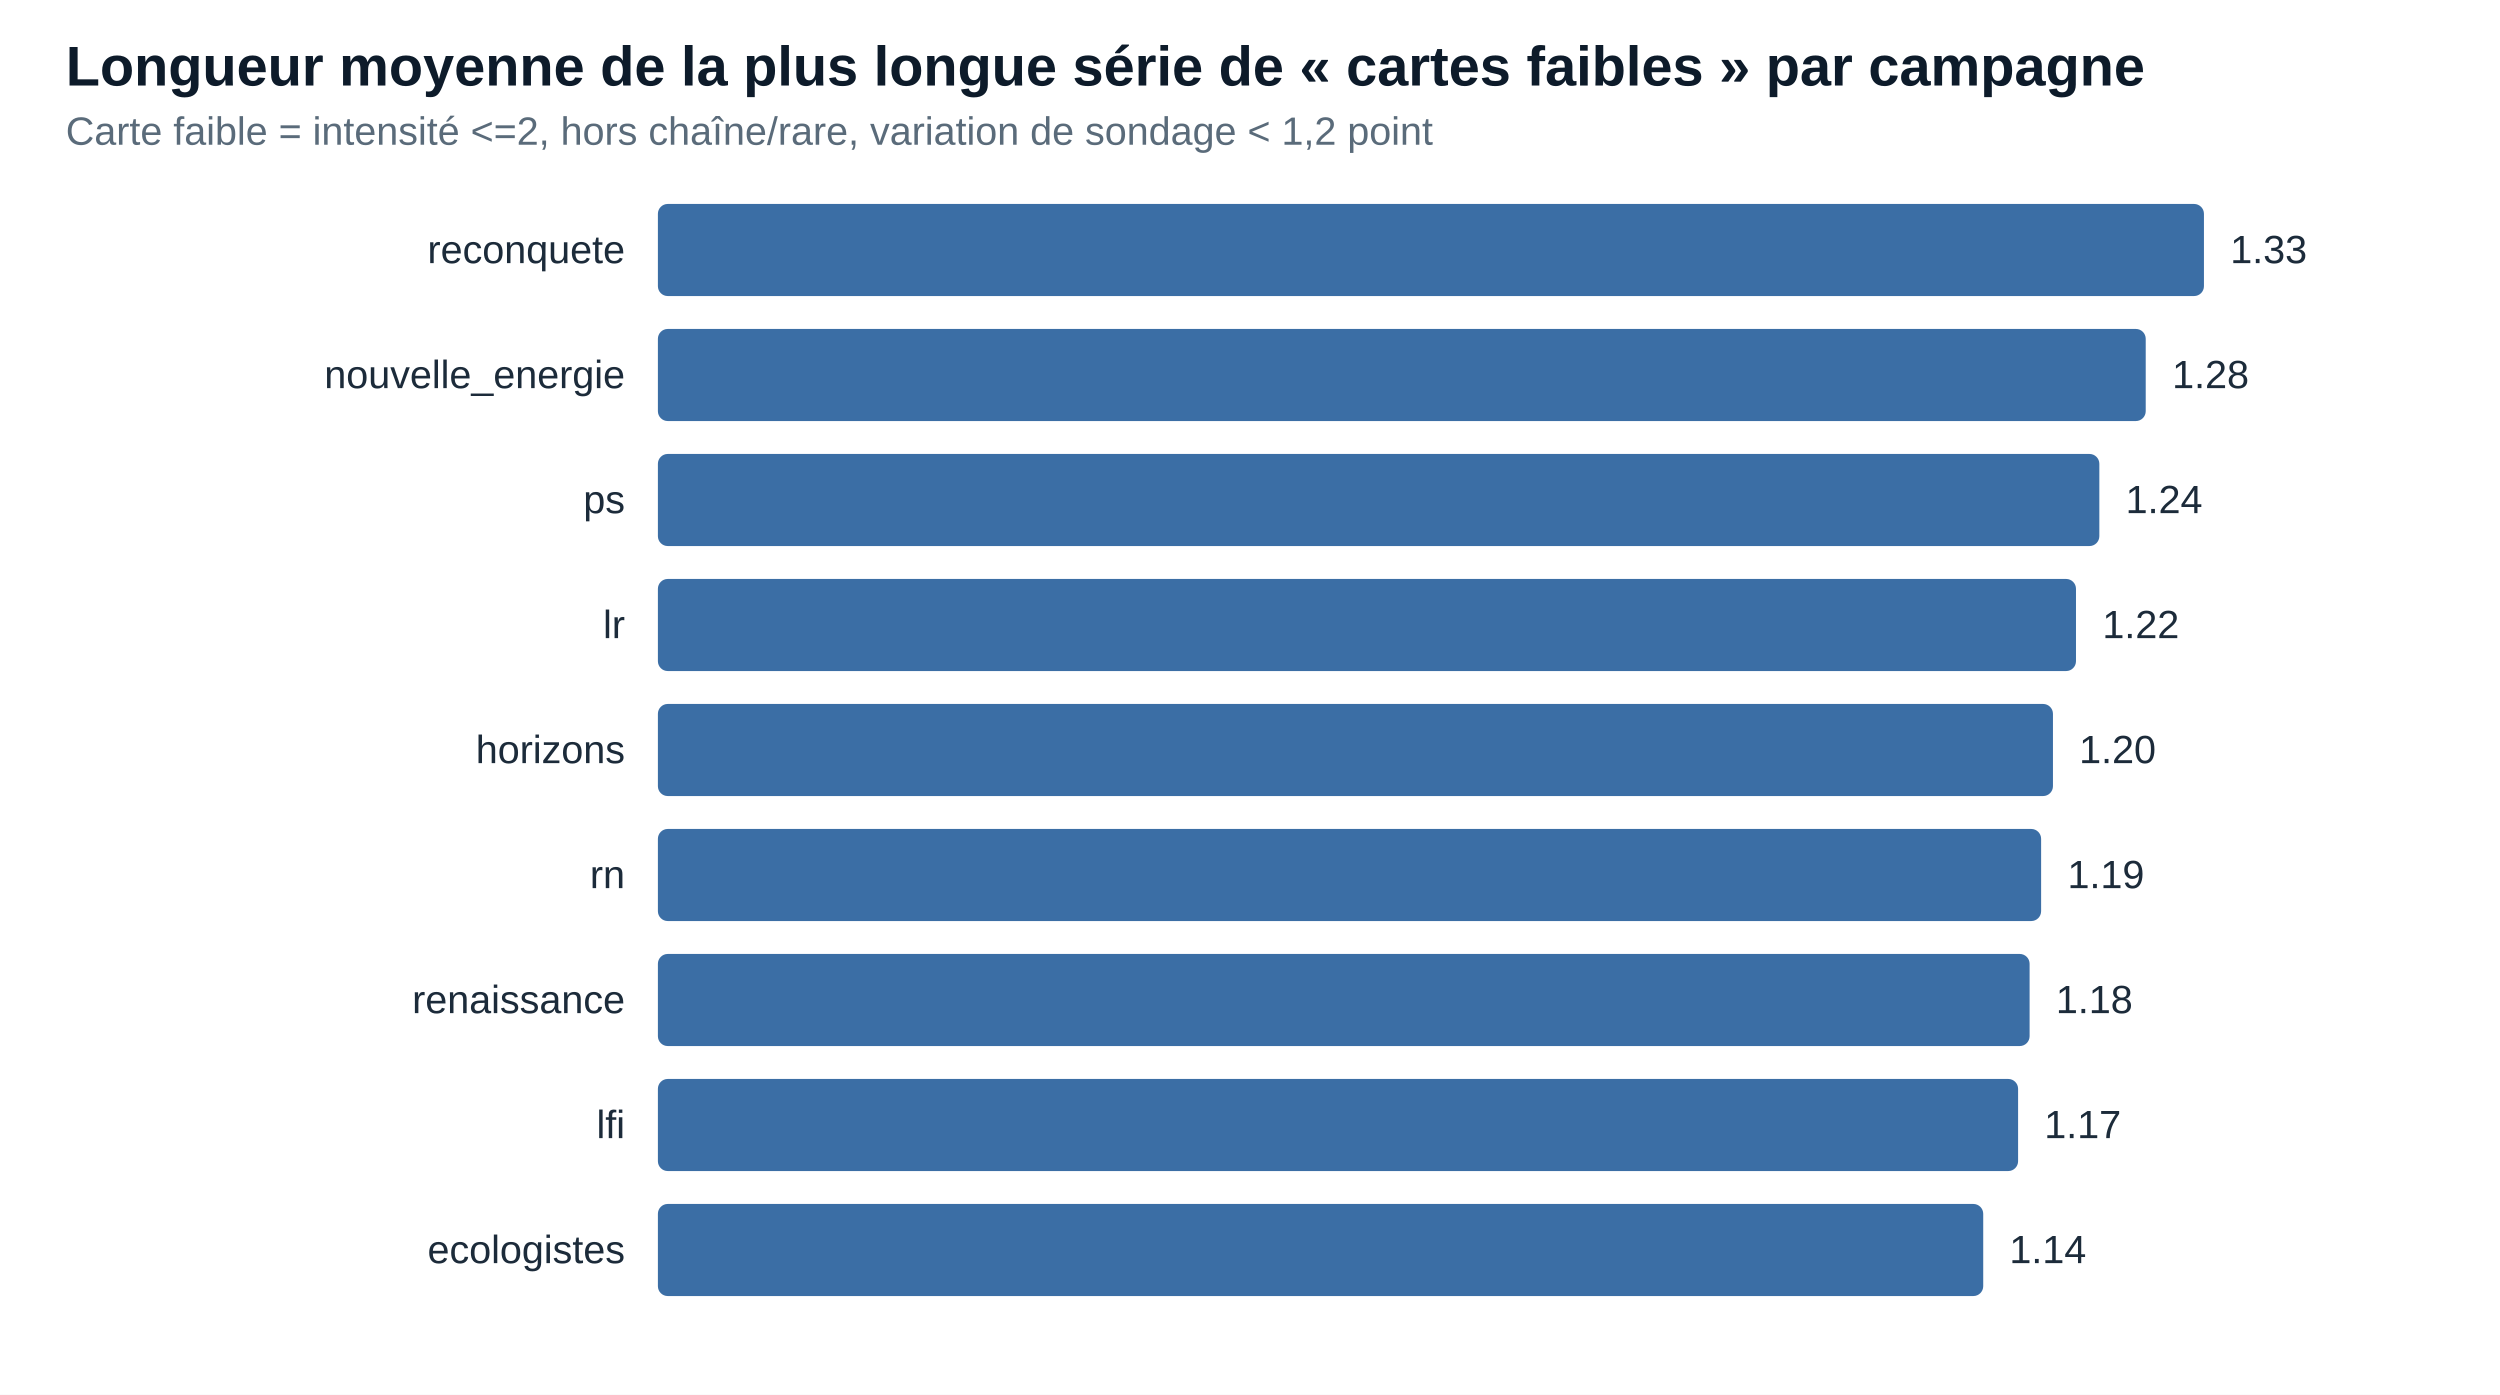
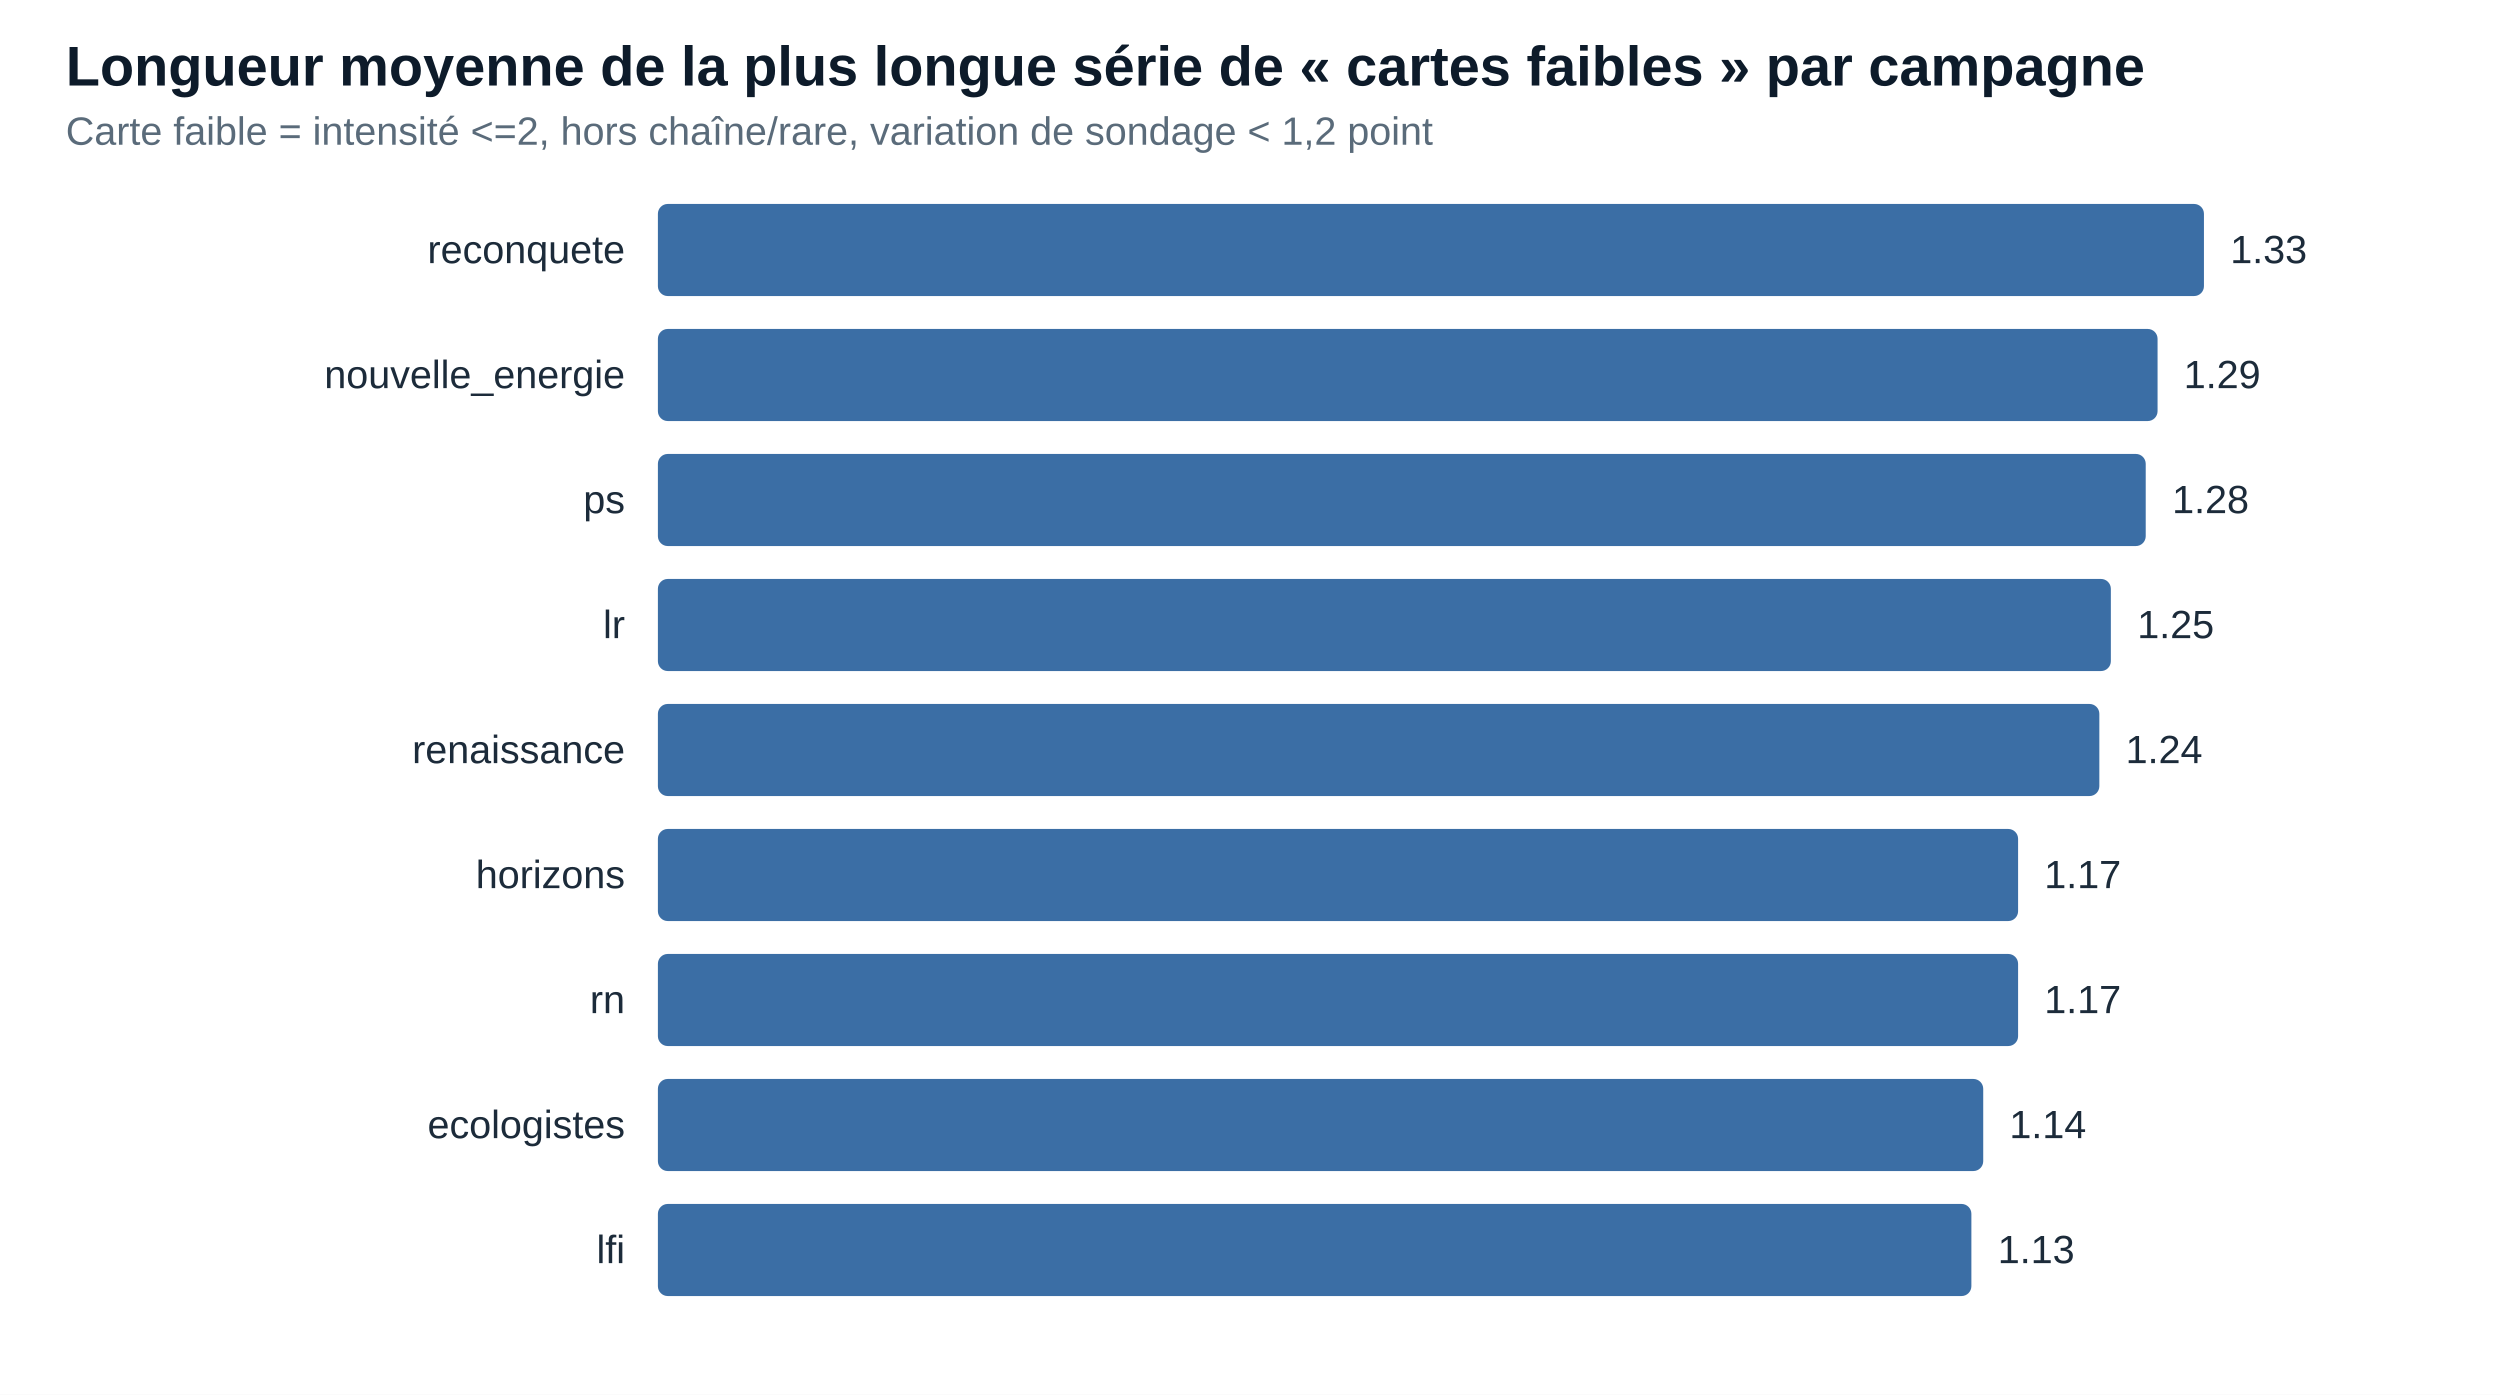
<svg xmlns="http://www.w3.org/2000/svg" width="760" height="424" viewBox="0 0 760 424">
  <rect width="760" height="424" fill="#ffffff" />
  <text x="20" y="26" font-size="17" font-weight="700" fill="#0d1b2a" style="font-family:Arial,Helvetica,sans-serif">Longueur moyenne de la plus longue série de « cartes faibles » par campagne</text>
  <text x="20" y="44" font-size="12" fill="#5a6b7a" style="font-family:Arial,Helvetica,sans-serif">Carte faible = intensité &lt;=2, hors chaîne/rare, variation de sondage &lt; 1,2 point</text>
  <text x="190" y="80" text-anchor="end" font-size="12" fill="#1c2b3a" style="font-family:Arial,Helvetica,sans-serif">reconquete</text>
  <rect x="200" y="62" width="470.0" height="28" fill="#3b6ea5" rx="3" />
  <text x="678" y="80" font-size="12" fill="#1c2b3a" style="font-family:Arial,Helvetica,sans-serif">1.33</text>
  <text x="190" y="118" text-anchor="end" font-size="12" fill="#1c2b3a" style="font-family:Arial,Helvetica,sans-serif">nouvelle_energie</text>
-   <rect x="200" y="100" width="452.3" height="28" fill="#3b6ea5" rx="3" />
-   <text x="660.331" y="118" font-size="12" fill="#1c2b3a" style="font-family:Arial,Helvetica,sans-serif">1.28</text>
+   <rect x="200" y="100" width="455.9" height="28" fill="#3b6ea5" rx="3" />
+   <text x="663.865" y="118" font-size="12" fill="#1c2b3a" style="font-family:Arial,Helvetica,sans-serif">1.29</text>
  <text x="190" y="156" text-anchor="end" font-size="12" fill="#1c2b3a" style="font-family:Arial,Helvetica,sans-serif">ps</text>
-   <rect x="200" y="138" width="438.2" height="28" fill="#3b6ea5" rx="3" />
-   <text x="646.195" y="156" font-size="12" fill="#1c2b3a" style="font-family:Arial,Helvetica,sans-serif">1.24</text>
+   <rect x="200" y="138" width="452.3" height="28" fill="#3b6ea5" rx="3" />
+   <text x="660.331" y="156" font-size="12" fill="#1c2b3a" style="font-family:Arial,Helvetica,sans-serif">1.28</text>
  <text x="190" y="194" text-anchor="end" font-size="12" fill="#1c2b3a" style="font-family:Arial,Helvetica,sans-serif">lr</text>
-   <rect x="200" y="176" width="431.1" height="28" fill="#3b6ea5" rx="3" />
-   <text x="639.128" y="194" font-size="12" fill="#1c2b3a" style="font-family:Arial,Helvetica,sans-serif">1.22</text>
-   <text x="190" y="232" text-anchor="end" font-size="12" fill="#1c2b3a" style="font-family:Arial,Helvetica,sans-serif">horizons</text>
-   <rect x="200" y="214" width="424.1" height="28" fill="#3b6ea5" rx="3" />
-   <text x="632.06" y="232" font-size="12" fill="#1c2b3a" style="font-family:Arial,Helvetica,sans-serif">1.20</text>
-   <text x="190" y="270" text-anchor="end" font-size="12" fill="#1c2b3a" style="font-family:Arial,Helvetica,sans-serif">rn</text>
-   <rect x="200" y="252" width="420.5" height="28" fill="#3b6ea5" rx="3" />
-   <text x="628.526" y="270" font-size="12" fill="#1c2b3a" style="font-family:Arial,Helvetica,sans-serif">1.19</text>
-   <text x="190" y="308" text-anchor="end" font-size="12" fill="#1c2b3a" style="font-family:Arial,Helvetica,sans-serif">renaissance</text>
-   <rect x="200" y="290" width="417.0" height="28" fill="#3b6ea5" rx="3" />
-   <text x="624.992" y="308" font-size="12" fill="#1c2b3a" style="font-family:Arial,Helvetica,sans-serif">1.18</text>
-   <text x="190" y="346" text-anchor="end" font-size="12" fill="#1c2b3a" style="font-family:Arial,Helvetica,sans-serif">lfi</text>
-   <rect x="200" y="328" width="413.5" height="28" fill="#3b6ea5" rx="3" />
-   <text x="621.459" y="346" font-size="12" fill="#1c2b3a" style="font-family:Arial,Helvetica,sans-serif">1.17</text>
-   <text x="190" y="384" text-anchor="end" font-size="12" fill="#1c2b3a" style="font-family:Arial,Helvetica,sans-serif">ecologistes</text>
-   <rect x="200" y="366" width="402.9" height="28" fill="#3b6ea5" rx="3" />
-   <text x="610.857" y="384" font-size="12" fill="#1c2b3a" style="font-family:Arial,Helvetica,sans-serif">1.14</text>
+   <rect x="200" y="176" width="441.7" height="28" fill="#3b6ea5" rx="3" />
+   <text x="649.729" y="194" font-size="12" fill="#1c2b3a" style="font-family:Arial,Helvetica,sans-serif">1.25</text>
+   <text x="190" y="232" text-anchor="end" font-size="12" fill="#1c2b3a" style="font-family:Arial,Helvetica,sans-serif">renaissance</text>
+   <rect x="200" y="214" width="438.2" height="28" fill="#3b6ea5" rx="3" />
+   <text x="646.195" y="232" font-size="12" fill="#1c2b3a" style="font-family:Arial,Helvetica,sans-serif">1.24</text>
+   <text x="190" y="270" text-anchor="end" font-size="12" fill="#1c2b3a" style="font-family:Arial,Helvetica,sans-serif">horizons</text>
+   <rect x="200" y="252" width="413.5" height="28" fill="#3b6ea5" rx="3" />
+   <text x="621.459" y="270" font-size="12" fill="#1c2b3a" style="font-family:Arial,Helvetica,sans-serif">1.17</text>
+   <text x="190" y="308" text-anchor="end" font-size="12" fill="#1c2b3a" style="font-family:Arial,Helvetica,sans-serif">rn</text>
+   <rect x="200" y="290" width="413.5" height="28" fill="#3b6ea5" rx="3" />
+   <text x="621.459" y="308" font-size="12" fill="#1c2b3a" style="font-family:Arial,Helvetica,sans-serif">1.17</text>
+   <text x="190" y="346" text-anchor="end" font-size="12" fill="#1c2b3a" style="font-family:Arial,Helvetica,sans-serif">ecologistes</text>
+   <rect x="200" y="328" width="402.9" height="28" fill="#3b6ea5" rx="3" />
+   <text x="610.857" y="346" font-size="12" fill="#1c2b3a" style="font-family:Arial,Helvetica,sans-serif">1.14</text>
+   <text x="190" y="384" text-anchor="end" font-size="12" fill="#1c2b3a" style="font-family:Arial,Helvetica,sans-serif">lfi</text>
+   <rect x="200" y="366" width="399.3" height="28" fill="#3b6ea5" rx="3" />
+   <text x="607.323" y="384" font-size="12" fill="#1c2b3a" style="font-family:Arial,Helvetica,sans-serif">1.13</text>
</svg>
